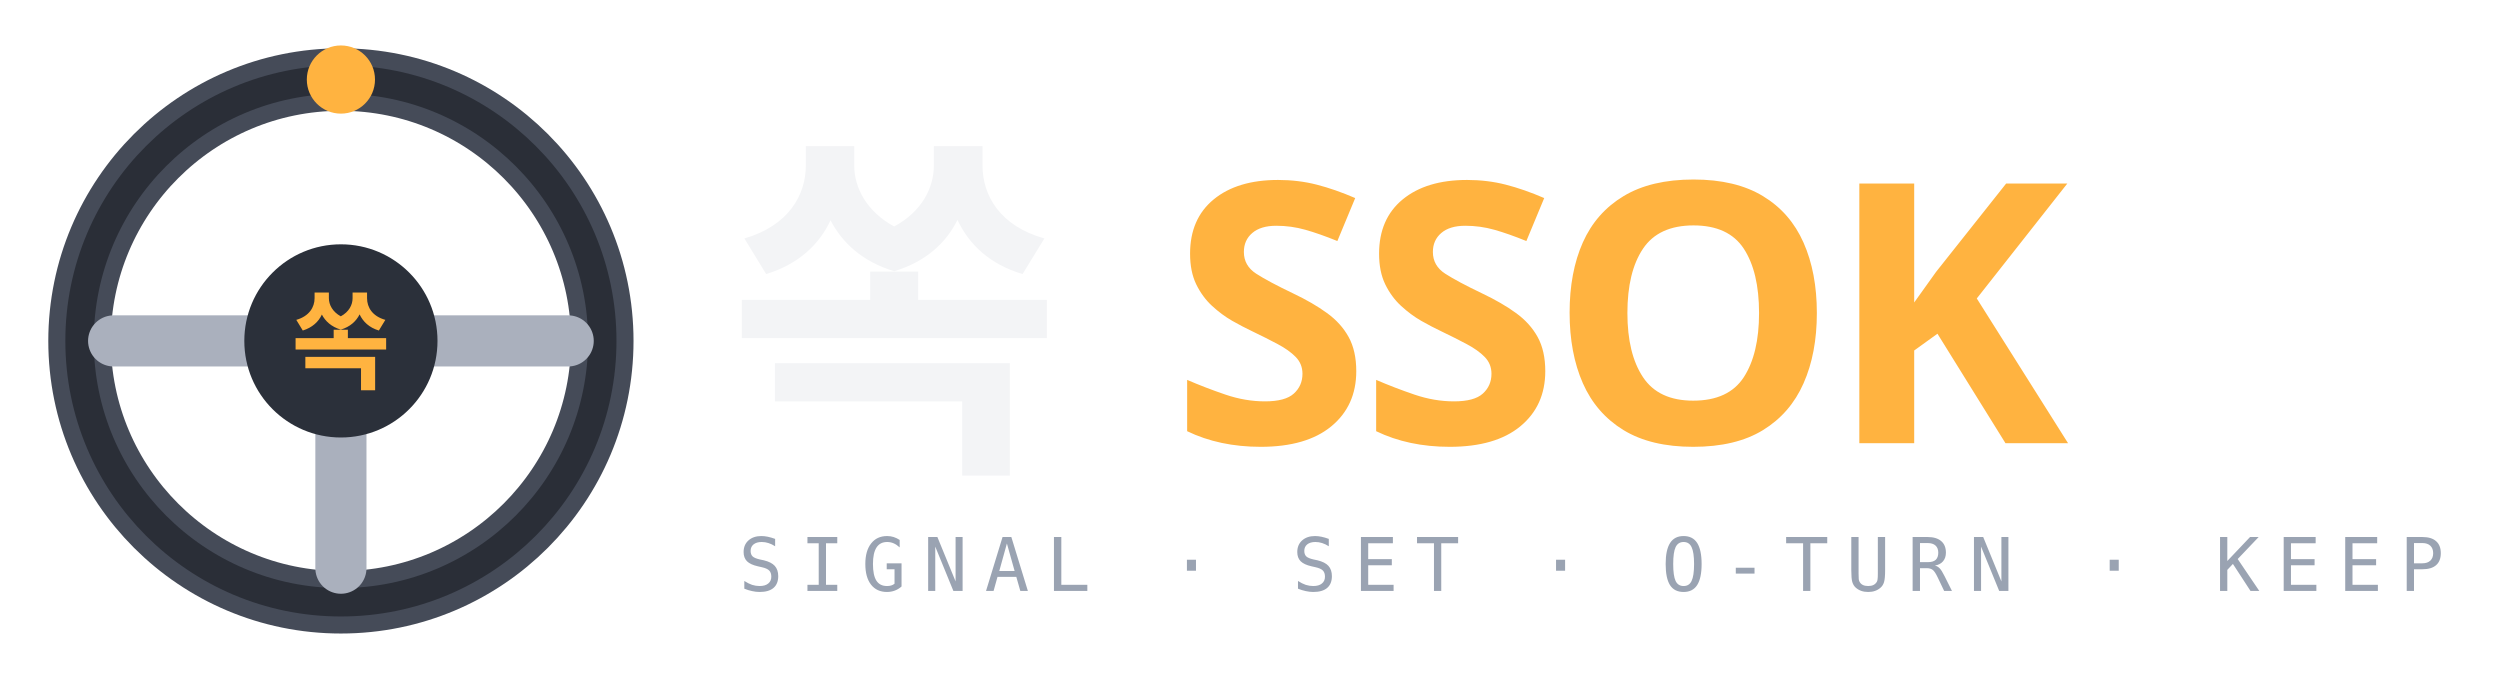
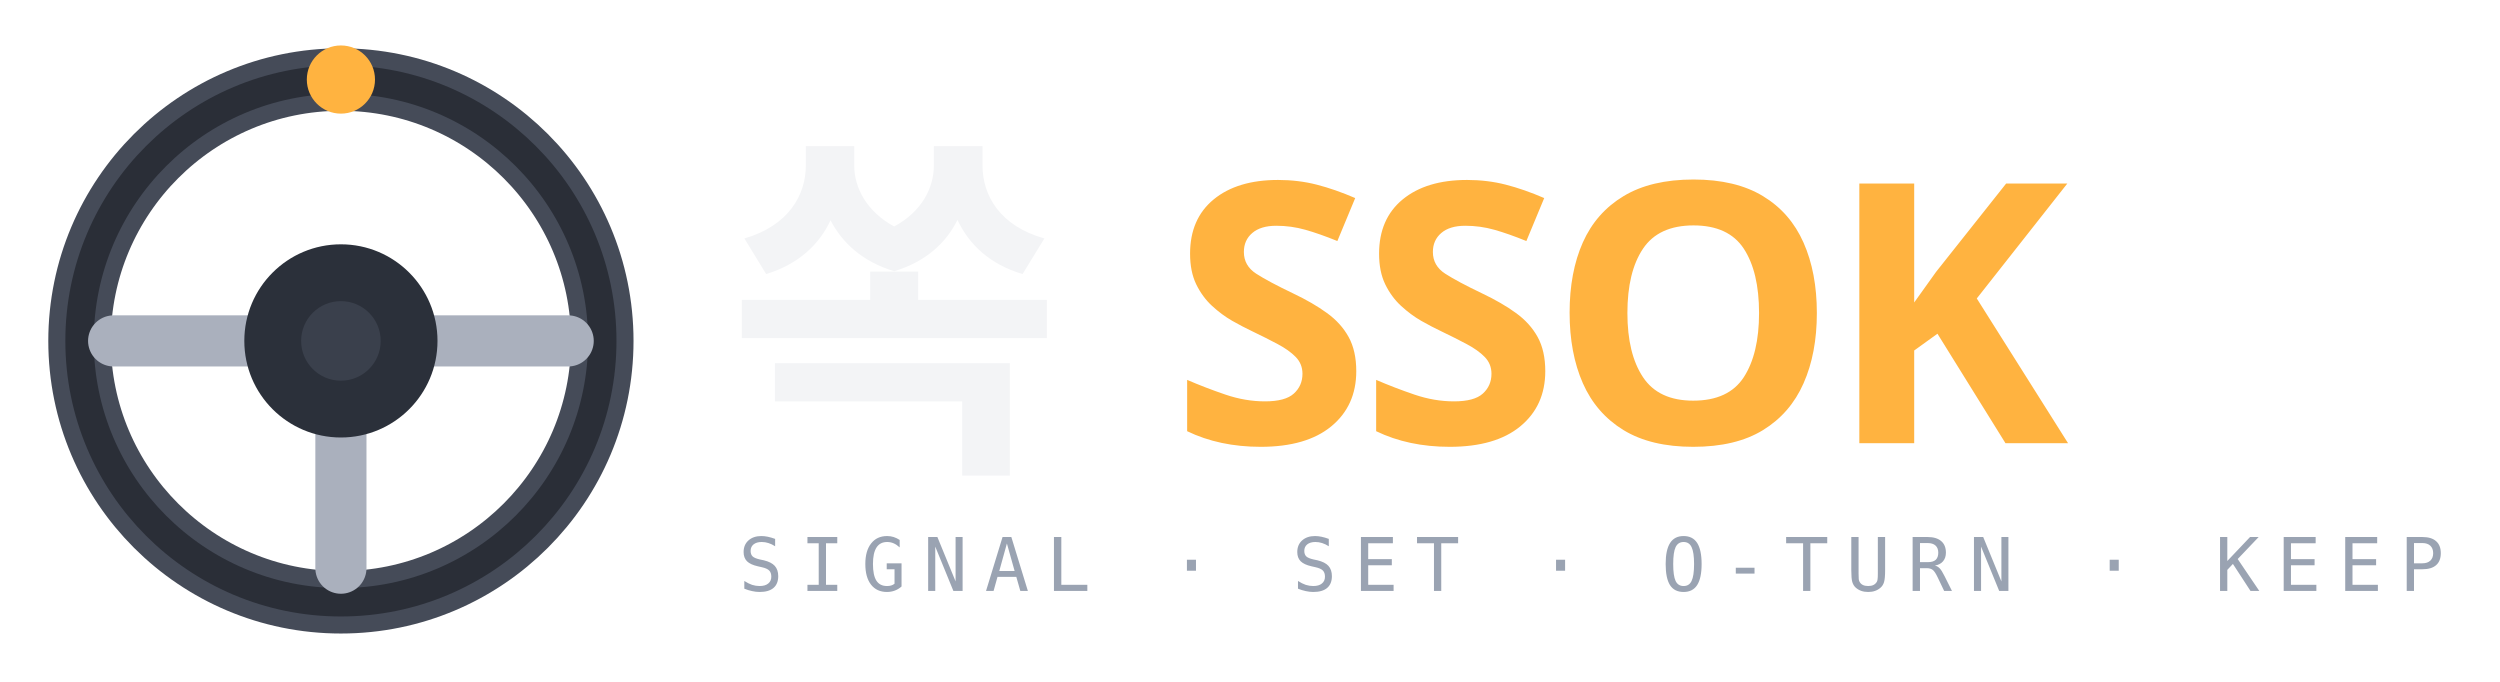
<svg xmlns="http://www.w3.org/2000/svg" viewBox="0 0 440 120" role="img" aria-label="쏙 SSOK">
  <g transform="translate(60 60)">
    <circle r="46" fill="none" stroke="#454b58" stroke-width="11" />
    <circle r="46" fill="none" stroke="#2a2e37" stroke-width="5" />
    <path d="M-40 0h26M14 0h26M0 14v26" stroke="#aab0bd" stroke-width="9" stroke-linecap="round" />
    <circle r="17" fill="#2b303a" />
-     <text y="7" font-family="Pretendard,IBM Plex Sans KR,Apple SD Gothic Neo,sans-serif" font-size="19" font-weight="800" fill="#ffb340" text-anchor="middle">쏙</text>
+     <circle r="7" fill="#3a404c" />
    <circle cy="-46" r="6" fill="#ffb340" />
  </g>
  <text x="128" y="78" font-family="Pretendard,IBM Plex Sans KR,Apple SD Gothic Neo,sans-serif" font-size="64" font-weight="800" letter-spacing="-3" fill="#f3f4f6">쏙</text>
  <text x="206" y="78" font-family="Pretendard,IBM Plex Sans KR,Apple SD Gothic Neo,sans-serif" font-size="64" font-weight="800" letter-spacing="-2" fill="#ffb340">SSOK</text>
  <text x="130" y="104" font-family="IBM Plex Mono,ui-monospace,Menlo,monospace" font-size="13" letter-spacing="3" fill="#9aa3b2">SIGNAL · SET · O-TURN · KEEP</text>
</svg>
